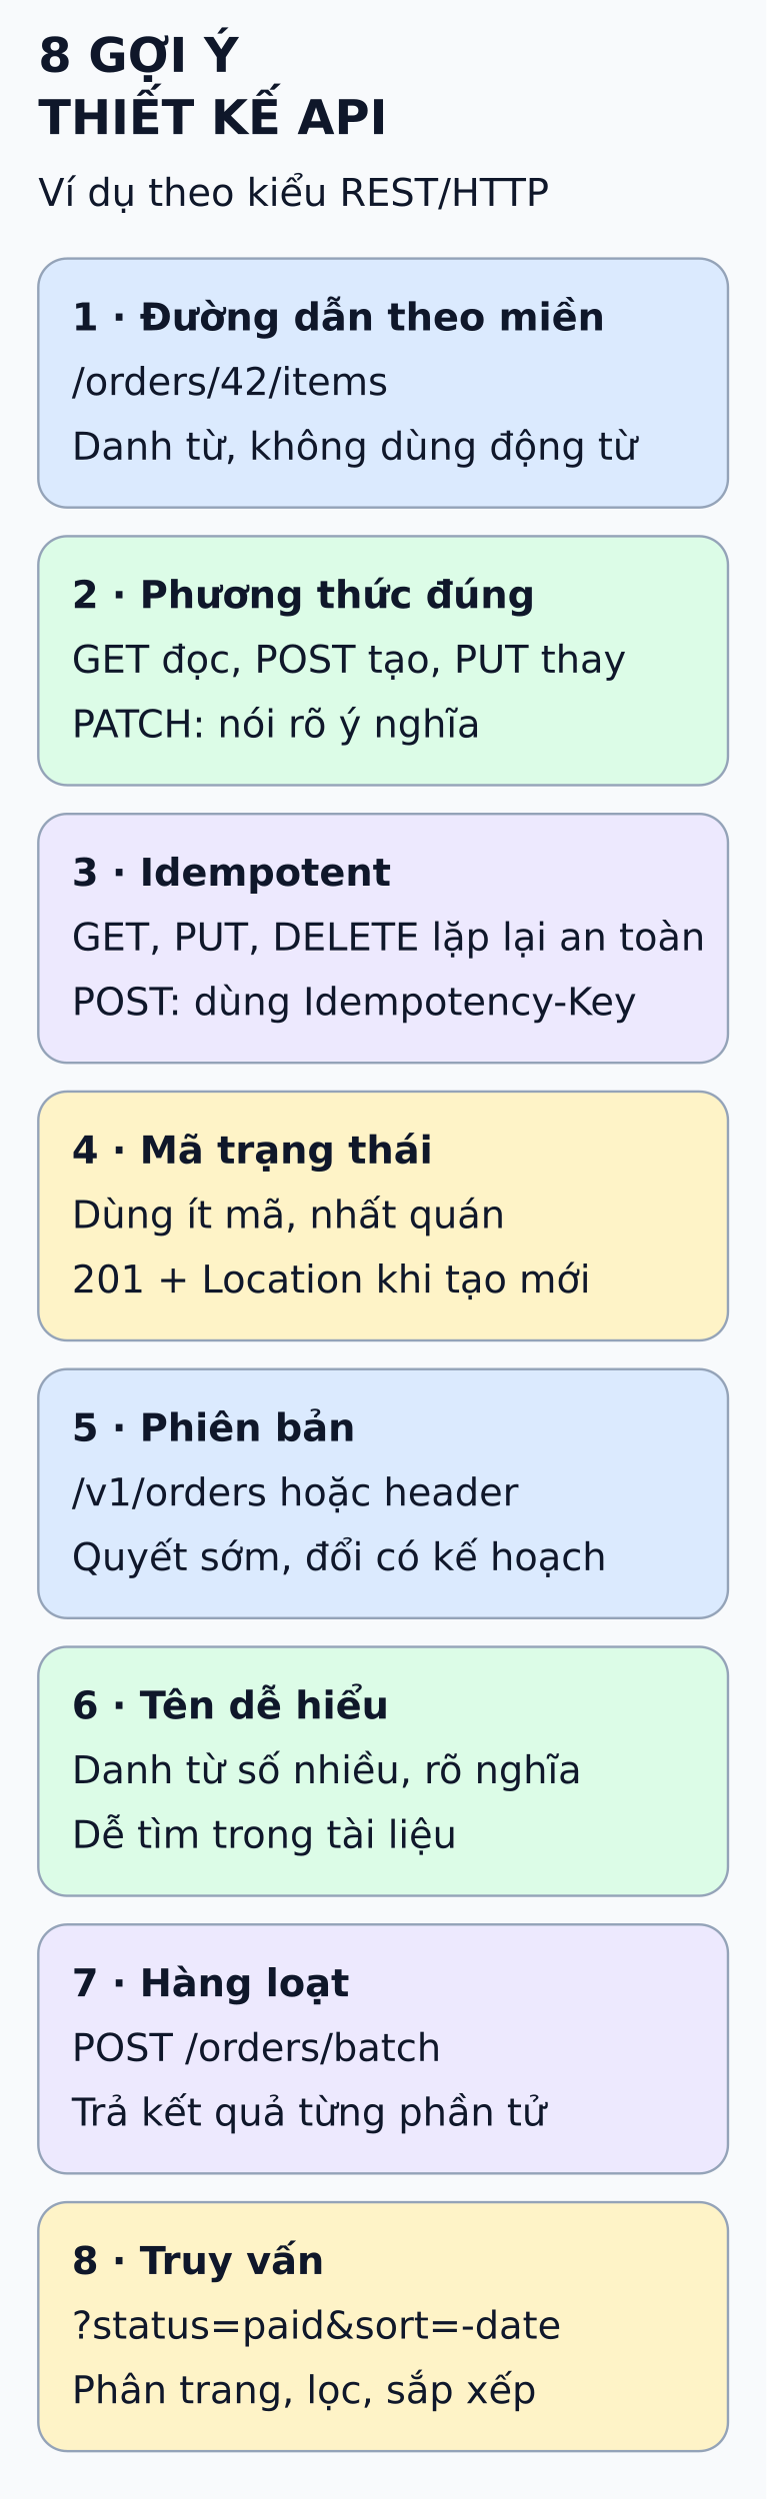
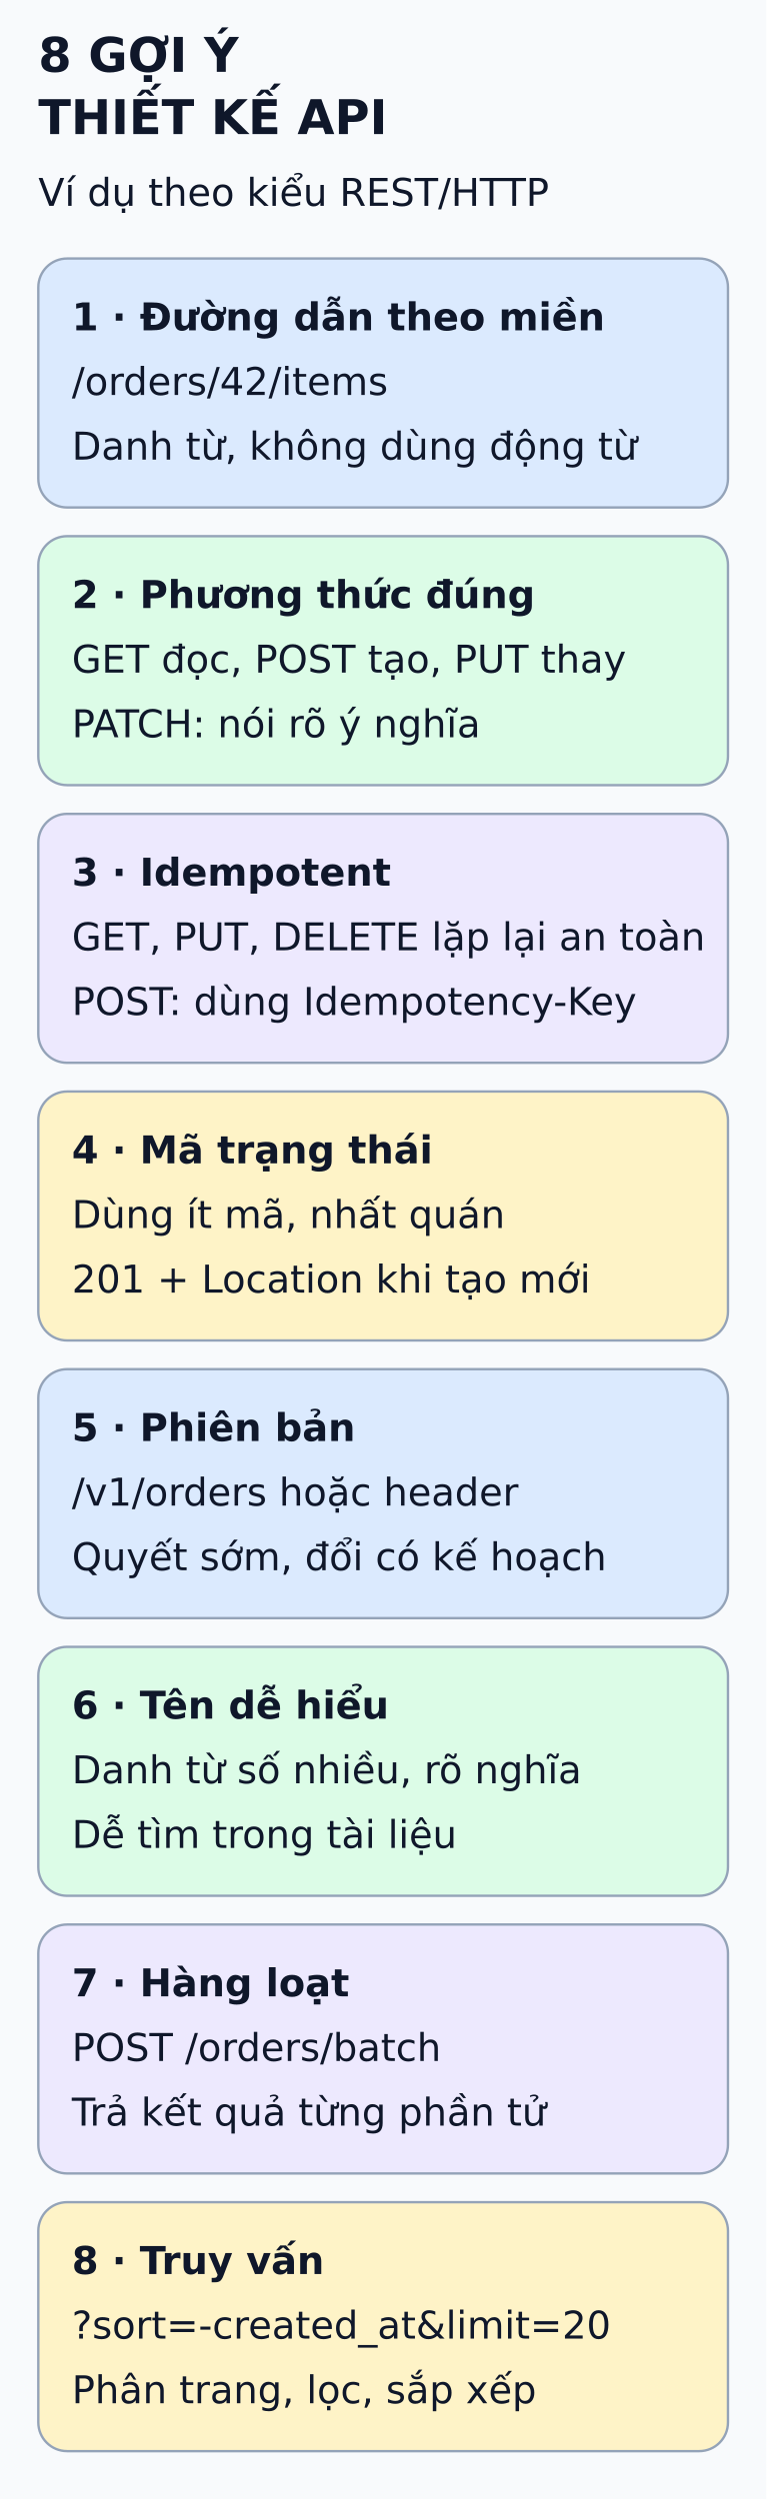
<svg xmlns="http://www.w3.org/2000/svg" viewBox="0 0 320 1044" width="320" height="1044" role="img" aria-labelledby="title desc">
  <defs>
    <marker id="arrow" markerWidth="8" markerHeight="8" refX="6" refY="3" orient="auto">
      <path d="M0,0 L6,3 L0,6" fill="none" stroke="#475569" stroke-width="1.5" />
    </marker>
  </defs>
  <rect width="320" height="1044" fill="#f8fafc" />
  <g font-family="DejaVu Sans, Arial, sans-serif" fill="#0f172a">
    <text x="16" y="30" font-size="20" font-weight="bold">8 GỢI Ý</text>
    <text x="16" y="56" font-size="20" font-weight="bold">THIẾT KẾ API</text>
    <text x="16" y="86" font-size="16" font-weight="normal">Ví dụ theo kiểu REST/HTTP</text>
    <rect x="16" y="108" width="288" height="104" rx="12" fill="#dbeafe" stroke="#94a3b8" />
    <text x="30" y="138" font-size="16" font-weight="bold">1 · Đường dẫn theo miền</text>
    <text x="30" y="165" font-size="16" font-weight="normal">/orders/42/items</text>
    <text x="30" y="192" font-size="16" font-weight="normal">Danh từ, không dùng động từ</text>
    <rect x="16" y="224" width="288" height="104" rx="12" fill="#dcfce7" stroke="#94a3b8" />
    <text x="30" y="254" font-size="16" font-weight="bold">2 · Phương thức đúng</text>
    <text x="30" y="281" font-size="16" font-weight="normal">GET đọc, POST tạo, PUT thay</text>
    <text x="30" y="308" font-size="16" font-weight="normal">PATCH: nói rõ ý nghĩa</text>
    <rect x="16" y="340" width="288" height="104" rx="12" fill="#ede9fe" stroke="#94a3b8" />
    <text x="30" y="370" font-size="16" font-weight="bold">3 · Idempotent</text>
    <text x="30" y="397" font-size="16" font-weight="normal">GET, PUT, DELETE lặp lại an toàn</text>
    <text x="30" y="424" font-size="16" font-weight="normal">POST: dùng Idempotency-Key</text>
    <rect x="16" y="456" width="288" height="104" rx="12" fill="#fef3c7" stroke="#94a3b8" />
    <text x="30" y="486" font-size="16" font-weight="bold">4 · Mã trạng thái</text>
    <text x="30" y="513" font-size="16" font-weight="normal">Dùng ít mã, nhất quán</text>
    <text x="30" y="540" font-size="16" font-weight="normal">201 + Location khi tạo mới</text>
    <rect x="16" y="572" width="288" height="104" rx="12" fill="#dbeafe" stroke="#94a3b8" />
    <text x="30" y="602" font-size="16" font-weight="bold">5 · Phiên bản</text>
    <text x="30" y="629" font-size="16" font-weight="normal">/v1/orders hoặc header</text>
    <text x="30" y="656" font-size="16" font-weight="normal">Quyết sớm, đổi có kế hoạch</text>
    <rect x="16" y="688" width="288" height="104" rx="12" fill="#dcfce7" stroke="#94a3b8" />
    <text x="30" y="718" font-size="16" font-weight="bold">6 · Tên dễ hiểu</text>
    <text x="30" y="745" font-size="16" font-weight="normal">Danh từ số nhiều, rõ nghĩa</text>
    <text x="30" y="772" font-size="16" font-weight="normal">Dễ tìm trong tài liệu</text>
    <rect x="16" y="804" width="288" height="104" rx="12" fill="#ede9fe" stroke="#94a3b8" />
    <text x="30" y="834" font-size="16" font-weight="bold">7 · Hàng loạt</text>
    <text x="30" y="861" font-size="16" font-weight="normal">POST /orders/batch</text>
    <text x="30" y="888" font-size="16" font-weight="normal">Trả kết quả từng phần tử</text>
    <rect x="16" y="920" width="288" height="104" rx="12" fill="#fef3c7" stroke="#94a3b8" />
    <text x="30" y="950" font-size="16" font-weight="bold">8 · Truy vấn</text>
-     <text x="30" y="977" font-size="16" font-weight="normal">?status=paid&amp;sort=-date</text>
+     <text x="30" y="977" font-size="16" font-weight="normal">?sort=-created_at&amp;limit=20</text>
    <text x="30" y="1004" font-size="16" font-weight="normal">Phân trang, lọc, sắp xếp</text>
  </g>
</svg>
